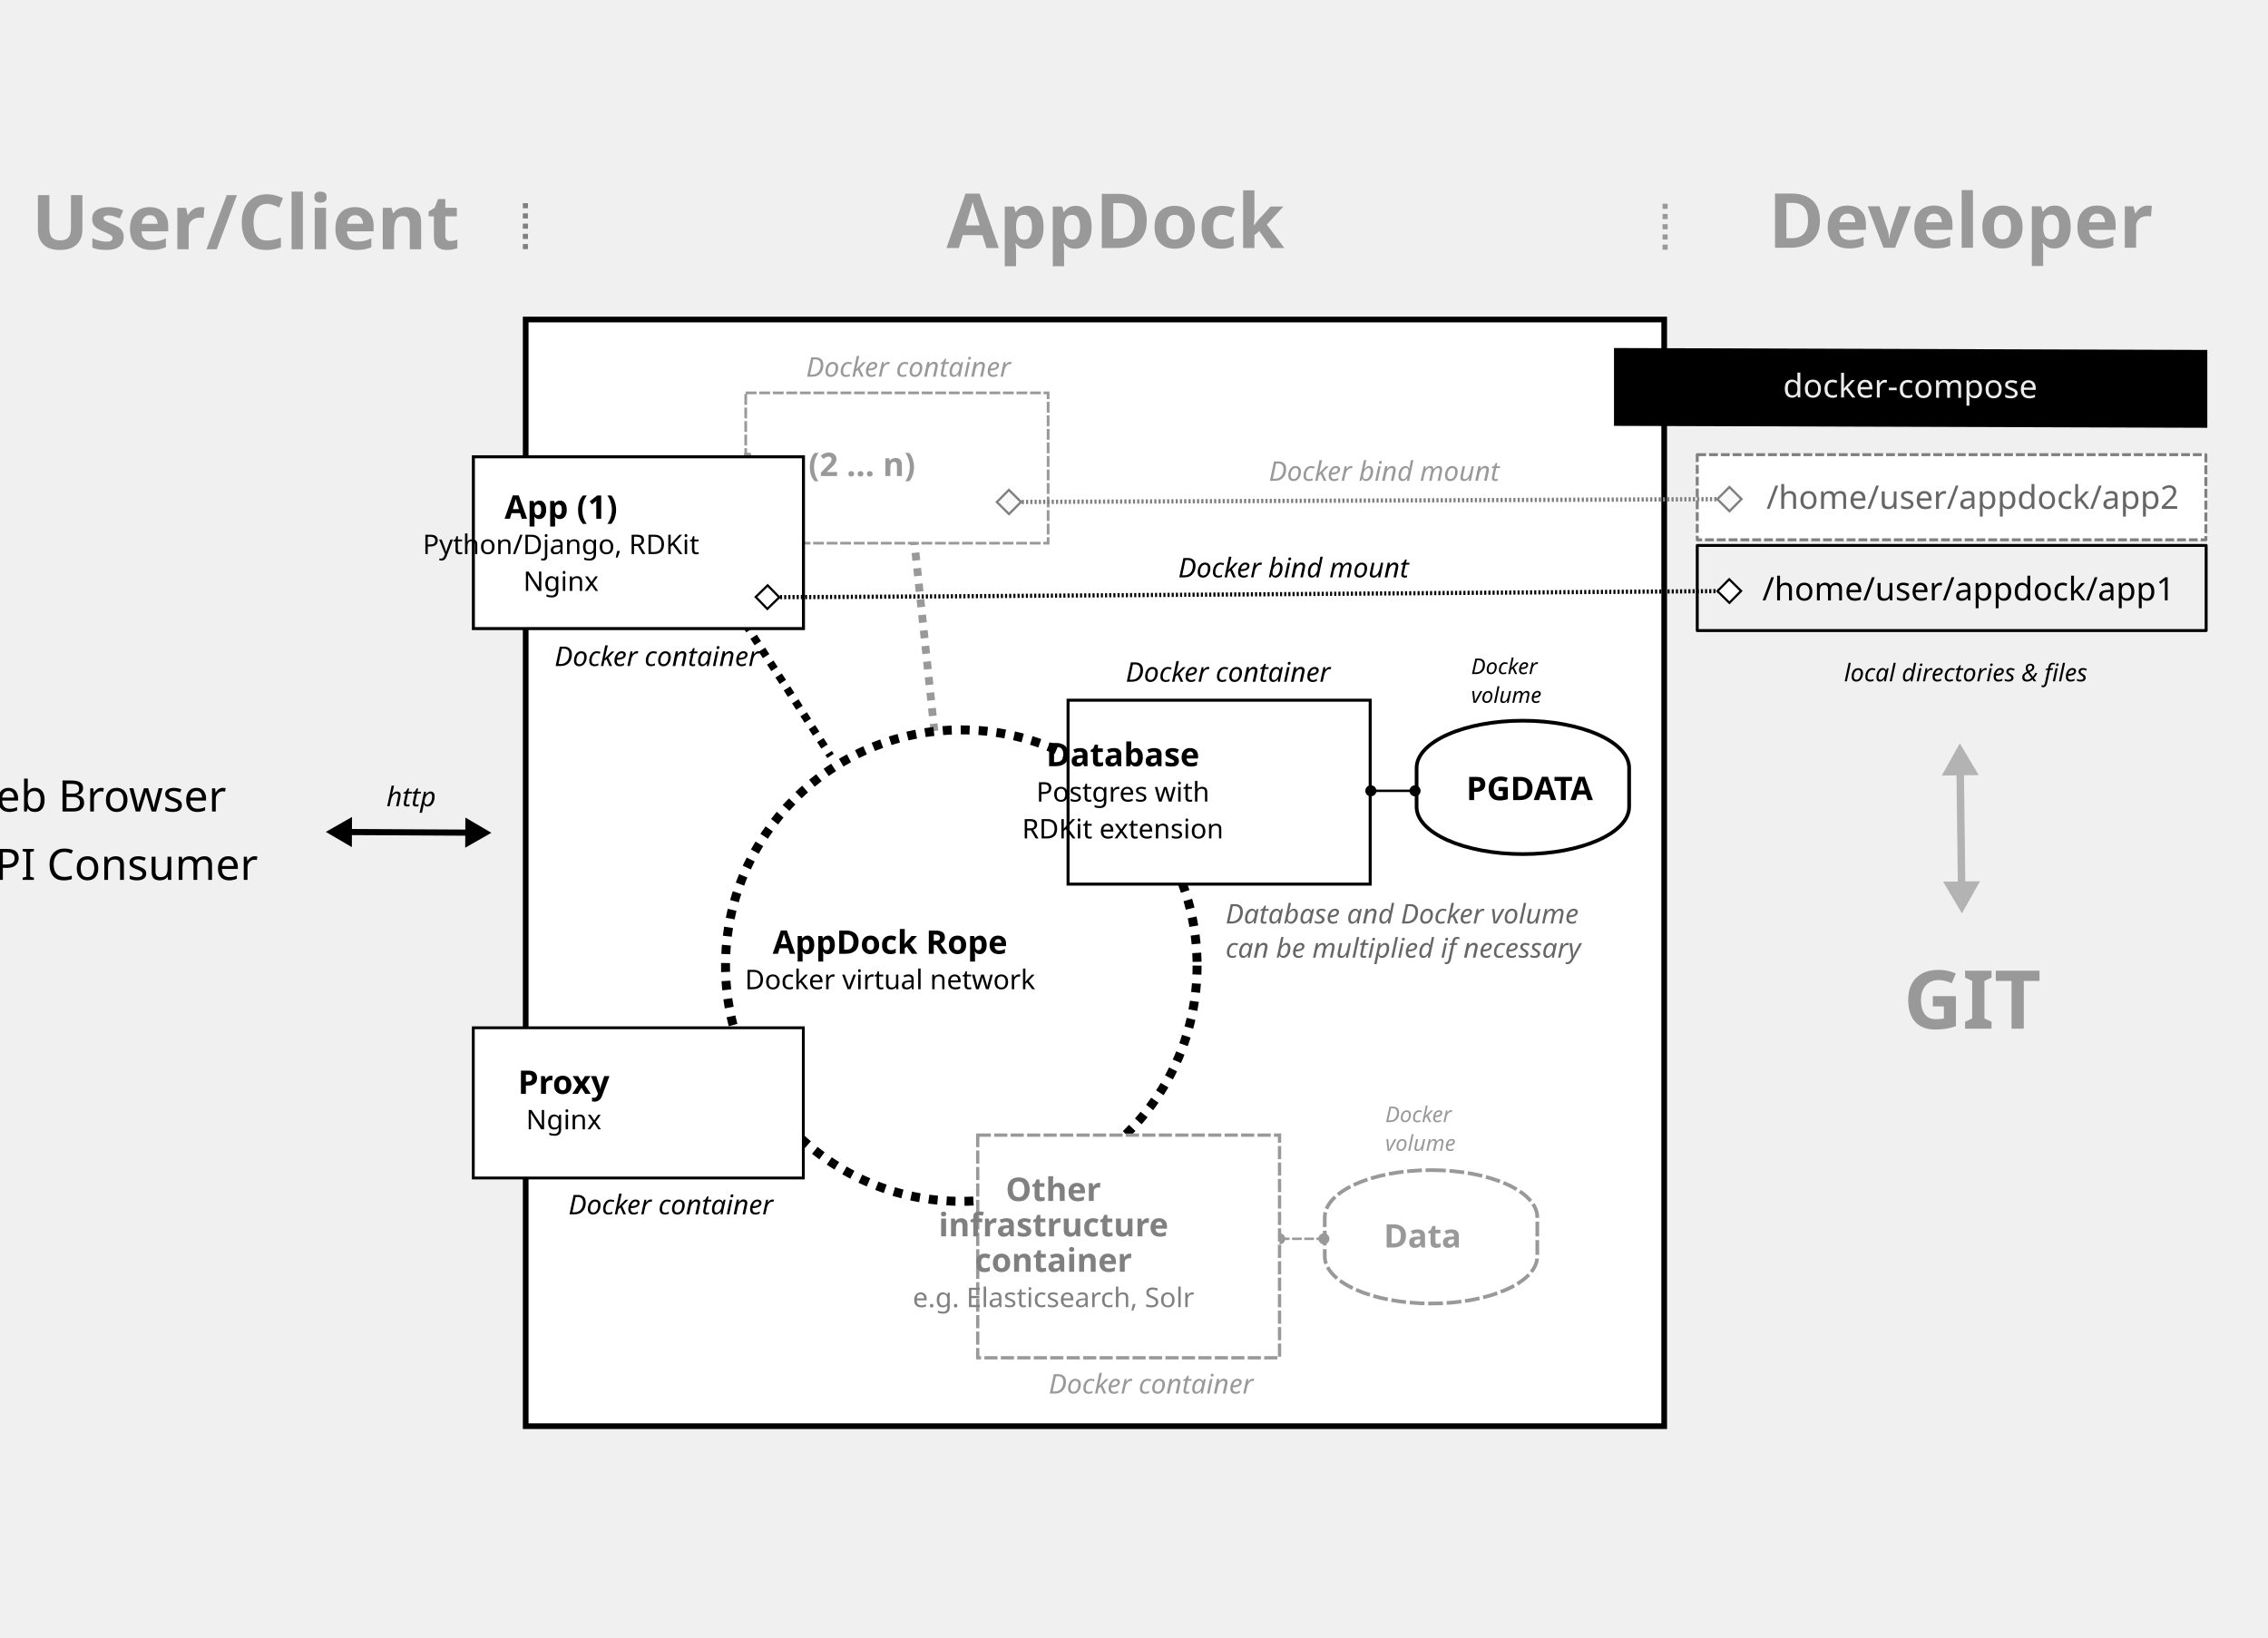
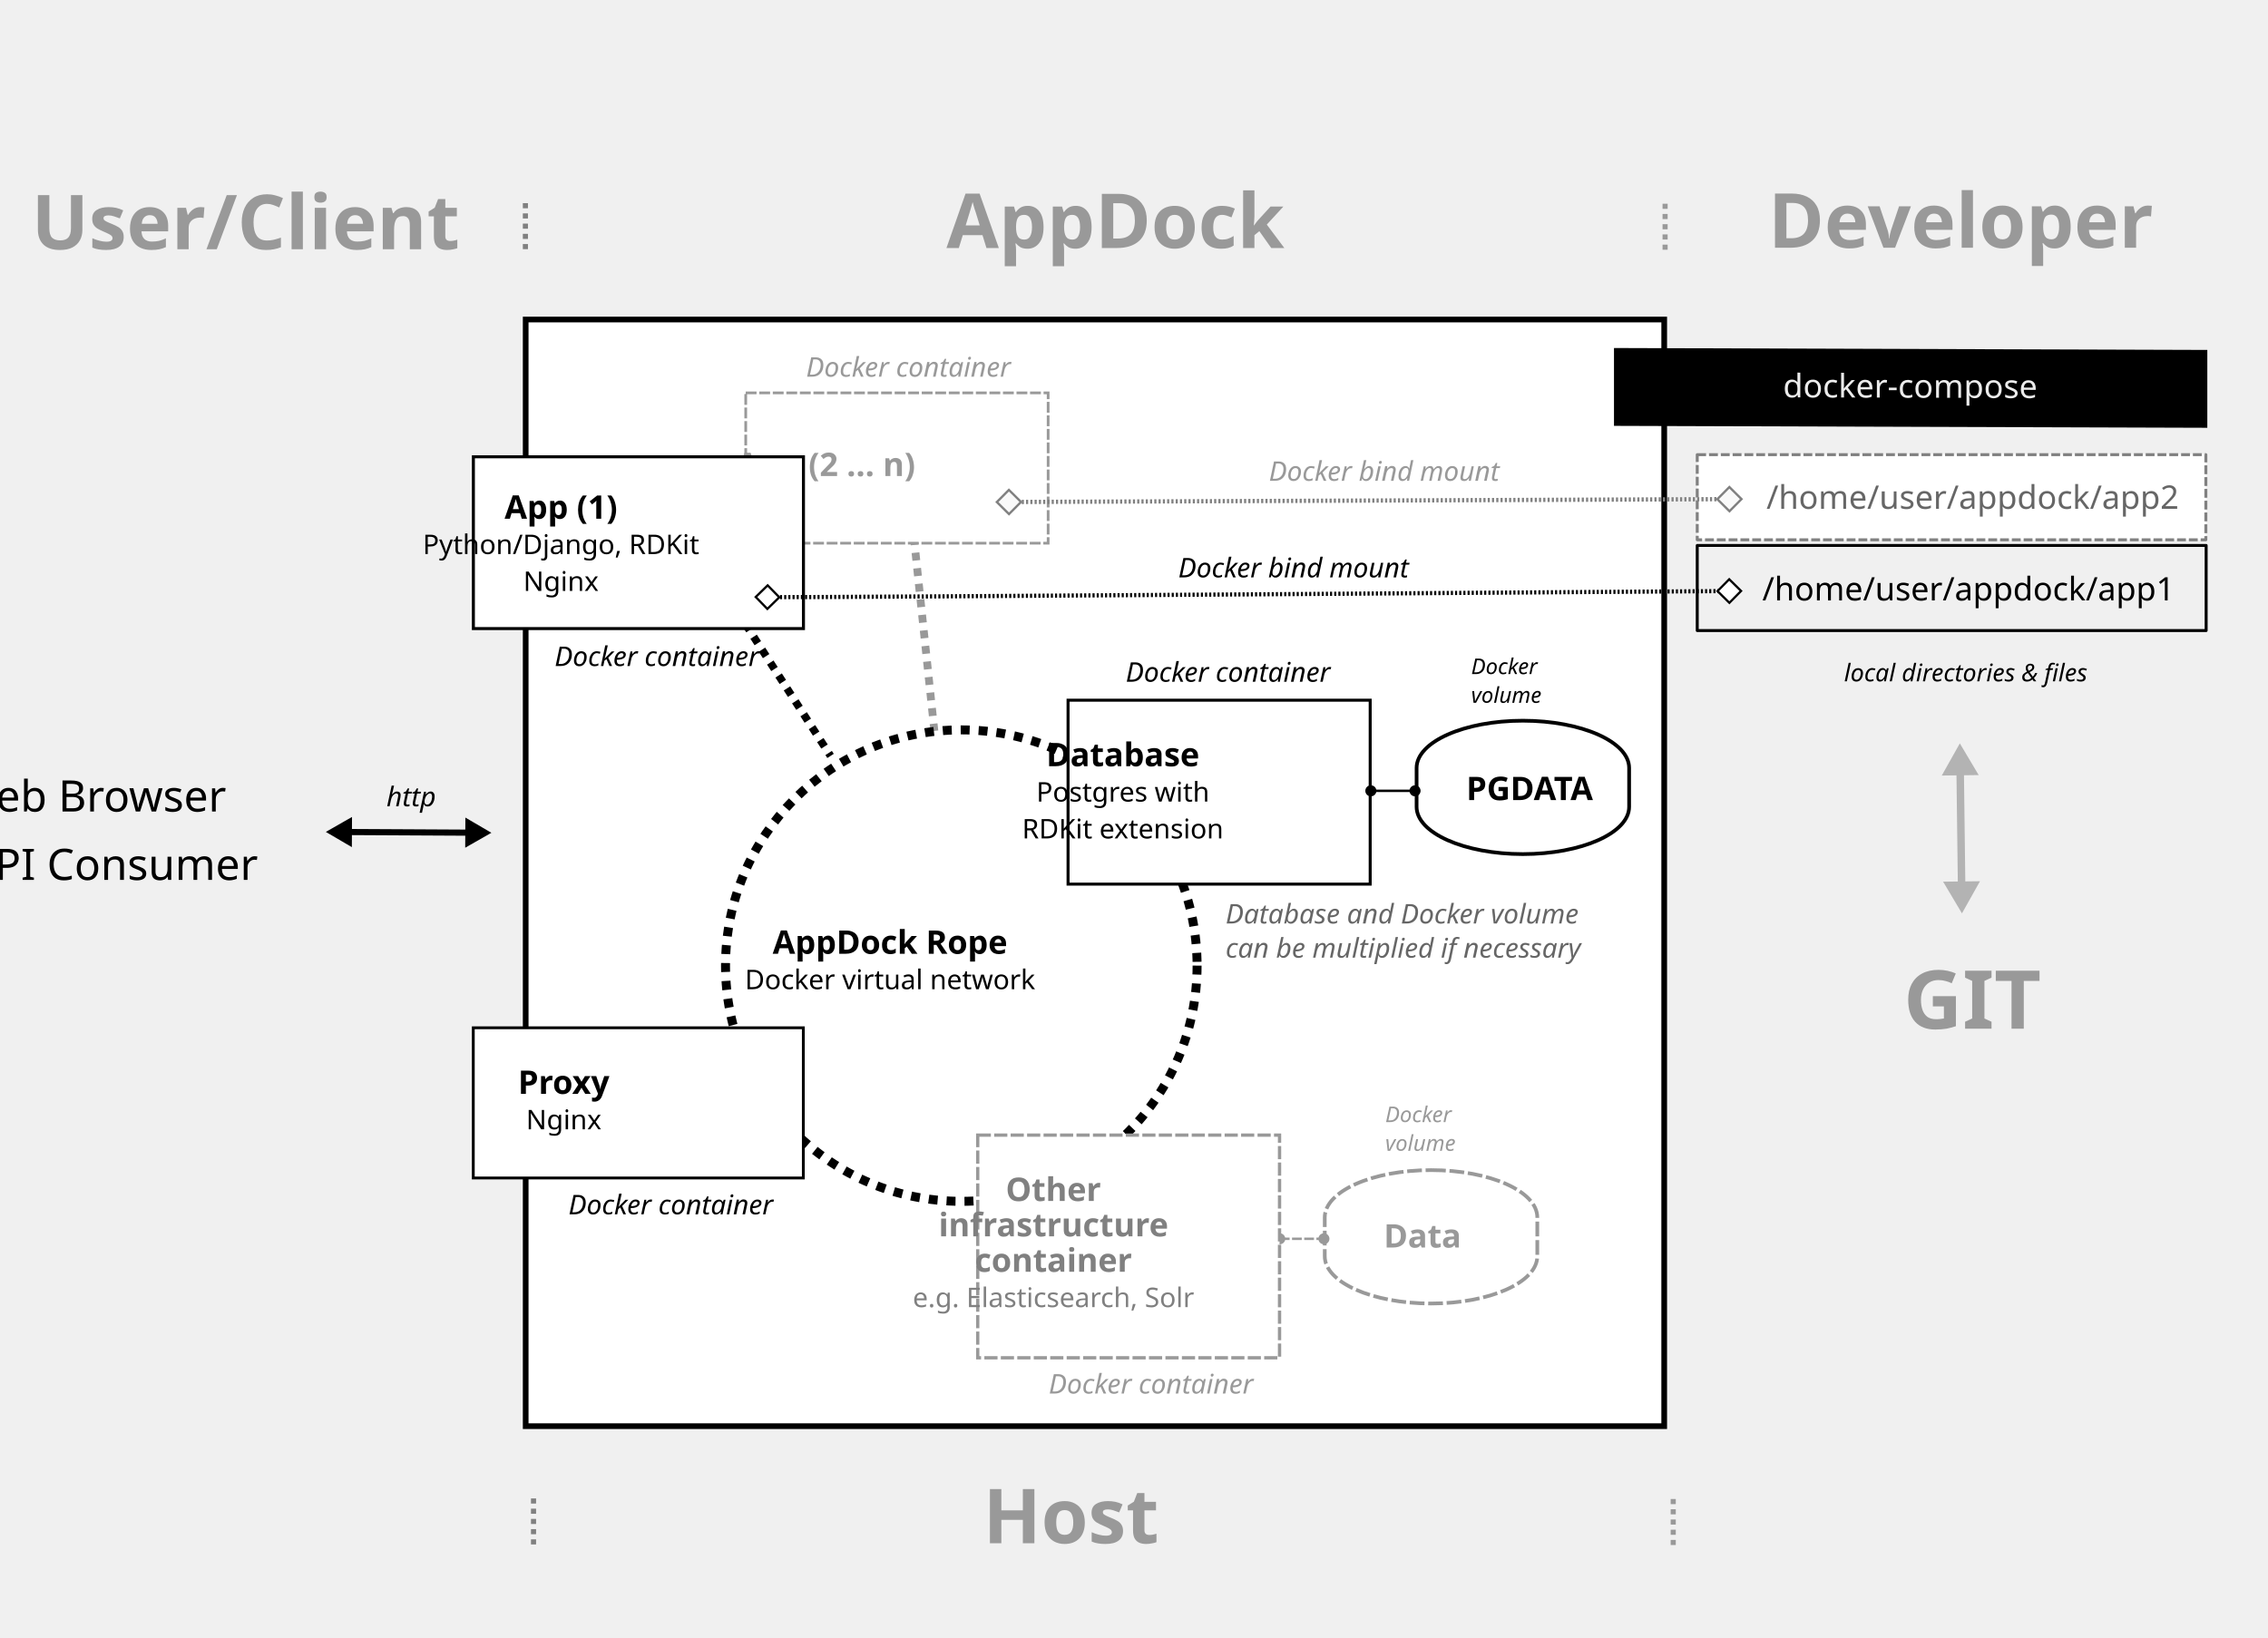
<svg xmlns="http://www.w3.org/2000/svg" xmlns:ns1="http://www.openswatchbook.org/uri/2009/osb" xmlns:xlink="http://www.w3.org/1999/xlink" width="295mm" height="213mm" viewBox="0 0 295 213" version="1.1" id="svg8">
  <defs id="defs2">
    <marker style="overflow:visible" id="marker25626" refX="0" refY="0" orient="auto">
      <path transform="scale(-0.4)" style="fill:#b3b3b3;fill-opacity:1;fill-rule:evenodd;stroke:#b3b3b3;stroke-width:1pt;stroke-opacity:1" d="M 5.77,0 -2.88,5 V -5 Z" id="path7400" />
    </marker>
    <marker style="overflow:visible" id="marker24569" refX="0" refY="0" orient="auto">
      <path transform="scale(0.4)" style="fill:#b3b3b3;fill-opacity:1;fill-rule:evenodd;stroke:#b3b3b3;stroke-width:1pt;stroke-opacity:1" d="M 5.77,0 -2.88,5 V -5 Z" id="path7409" />
    </marker>
    <marker style="overflow:visible" id="TriangleOutL" refX="0" refY="0" orient="auto">
      <path transform="scale(0.8)" style="fill:#000000;fill-opacity:1;fill-rule:evenodd;stroke:#000000;stroke-width:1pt;stroke-opacity:1" d="M 5.77,0 -2.88,5 V -5 Z" id="path7406" />
    </marker>
    <marker style="overflow:visible" id="EmptyDiamondL" refX="0" refY="0" orient="auto">
      <path transform="scale(0.8)" style="fill:#ffffff;fill-rule:evenodd;stroke:#000000;stroke-width:1pt;stroke-opacity:1" d="M 0,-7.071 -7.071,0 0,7.071 7.071,0 Z" id="path7370" />
    </marker>
    <marker style="overflow:visible" id="EmptyDiamondM" refX="0" refY="0" orient="auto">
      <path transform="scale(0.4)" style="fill:#ffffff;fill-rule:evenodd;stroke:#000000;stroke-width:1pt;stroke-opacity:1" d="M 0,-7.071 -7.071,0 0,7.071 7.071,0 Z" id="path7373" />
    </marker>
    <marker style="overflow:visible" id="EmptyDiamondSend" refX="0" refY="0" orient="auto">
      <path transform="matrix(0.2,0,0,0.2,-1.2,0)" style="fill:#ffffff;fill-rule:evenodd;stroke:#000000;stroke-width:1pt;stroke-opacity:1" d="M 0,-7.071 -7.071,0 0,7.071 7.071,0 Z" id="path7394" />
    </marker>
    <marker orient="auto" refY="0" refX="0" id="marker9863" style="overflow:visible">
      <path id="path9861" d="m -2.5,-1 c 0,2.76 -2.24,5 -5,5 -2.76,0 -5,-2.24 -5,-5 0,-2.76 2.24,-5 5,-5 2.76,0 5,2.24 5,5 z" style="fill:#999999;fill-opacity:1;fill-rule:evenodd;stroke:#999999;stroke-width:1pt;stroke-opacity:1" transform="matrix(0.4,0,0,0.4,2.96,0.4)" />
    </marker>
    <marker orient="auto" refY="0" refX="0" id="marker9661" style="overflow:visible">
      <path id="path9659" d="m -2.5,-1 c 0,2.76 -2.24,5 -5,5 -2.76,0 -5,-2.24 -5,-5 0,-2.76 2.24,-5 5,-5 2.76,0 5,2.24 5,5 z" style="fill:#999999;fill-opacity:1;fill-rule:evenodd;stroke:#999999;stroke-width:1pt;stroke-opacity:1" transform="matrix(0.4,0,0,0.4,2.96,0.4)" />
    </marker>
    <marker style="overflow:visible" id="marker7668" refX="0" refY="0" orient="auto">
      <path transform="matrix(0.4,0,0,0.4,2.96,0.4)" style="fill:#000000;fill-opacity:1;fill-rule:evenodd;stroke:#000000;stroke-width:1pt;stroke-opacity:1" d="m -2.5,-1 c 0,2.76 -2.24,5 -5,5 -2.76,0 -5,-2.24 -5,-5 0,-2.76 2.24,-5 5,-5 2.76,0 5,2.24 5,5 z" id="path7666" />
    </marker>
    <marker style="overflow:visible" id="DotM" refX="0" refY="0" orient="auto">
      <path transform="matrix(0.4,0,0,0.4,2.96,0.4)" style="fill:#000000;fill-opacity:1;fill-rule:evenodd;stroke:#000000;stroke-width:1pt;stroke-opacity:1" d="m -2.5,-1 c 0,2.76 -2.24,5 -5,5 -2.76,0 -5,-2.24 -5,-5 0,-2.76 2.24,-5 5,-5 2.76,0 5,2.24 5,5 z" id="path7328" />
    </marker>
    <marker style="overflow:visible" id="TriangleOutM" refX="0" refY="0" orient="auto">
      <path transform="scale(0.4)" style="fill:#b3b3b3;fill-opacity:1;fill-rule:evenodd;stroke:#b3b3b3;stroke-width:1pt;stroke-opacity:1" d="M 5.77,0 -2.88,5 V -5 Z" id="path6781" />
    </marker>
    <marker style="overflow:visible" id="TriangleInM" refX="0" refY="0" orient="auto">
      <path transform="scale(-0.4)" style="fill:#b3b3b3;fill-opacity:1;fill-rule:evenodd;stroke:#b3b3b3;stroke-width:1pt;stroke-opacity:1" d="M 5.77,0 -2.88,5 V -5 Z" id="path6772" />
    </marker>
    <marker style="overflow:visible" id="marker6914" refX="0" refY="0" orient="auto">
      <path transform="matrix(0.8,0,0,0.8,10,0)" style="fill:#000000;fill-opacity:1;fill-rule:evenodd;stroke:#000000;stroke-width:1pt;stroke-opacity:1" d="M 0,0 5,-5 -12.5,0 5,5 Z" id="path6912" />
    </marker>
    <marker style="overflow:visible" id="Arrow1Lstart" refX="0" refY="0" orient="auto">
      <path transform="matrix(0.8,0,0,0.8,10,0)" style="fill:#000000;fill-opacity:1;fill-rule:evenodd;stroke:#000000;stroke-width:1pt;stroke-opacity:1" d="M 0,0 5,-5 -12.5,0 5,5 Z" id="path6636" />
    </marker>
    <linearGradient ns1:paint="solid" id="linearGradient6037">
      <stop id="stop6035" offset="0" style="stop-color:#000000;stop-opacity:1;" />
    </linearGradient>
    <linearGradient gradientTransform="matrix(1.50116,0,0,1.28273,24.84923,183.8668)" gradientUnits="userSpaceOnUse" y2="37.014" x2="57.328" y1="37.014" x1="24.323" id="linearGradient6019" xlink:href="#linearGradient6037" />
    <linearGradient gradientTransform="matrix(1.501271,0,0,1.467134,24.8593,104.7117)" gradientUnits="userSpaceOnUse" y2="37.014" x2="57.328" y1="37.014" x1="24.323" id="linearGradient6019-91" xlink:href="#linearGradient6037" />
    <linearGradient y2="37.014" x2="57.328" y1="37.014" x1="24.323" gradientTransform="matrix(1.374157,0,0,1.570786,123.1437,55.62534)" gradientUnits="userSpaceOnUse" id="linearGradient6531" xlink:href="#linearGradient6037" />
    <marker style="overflow:visible" id="TriangleInM-8" refX="0" refY="0" orient="auto">
      <path transform="scale(-0.4)" style="fill:#b3b3b3;fill-opacity:1;fill-rule:evenodd;stroke:#b3b3b3;stroke-width:1pt;stroke-opacity:1" d="M 5.77,0 -2.88,5 V -5 Z" id="path6772-9" />
    </marker>
    <marker style="overflow:visible" id="TriangleOutM-5" refX="0" refY="0" orient="auto">
      <path transform="scale(0.4)" style="fill:#b3b3b3;fill-opacity:1;fill-rule:evenodd;stroke:#b3b3b3;stroke-width:1pt;stroke-opacity:1" d="M 5.77,0 -2.88,5 V -5 Z" id="path6781-5" />
    </marker>
    <marker style="overflow:visible" id="TriangleInM-8-1" refX="0" refY="0" orient="auto">
      <path transform="scale(-0.4)" style="fill:#b3b3b3;fill-opacity:1;fill-rule:evenodd;stroke:#b3b3b3;stroke-width:1pt;stroke-opacity:1" d="M 5.77,0 -2.88,5 V -5 Z" id="path6772-9-5" />
    </marker>
    <marker style="overflow:visible" id="TriangleOutM-5-9" refX="0" refY="0" orient="auto">
      <path transform="scale(0.4)" style="fill:#b3b3b3;fill-opacity:1;fill-rule:evenodd;stroke:#b3b3b3;stroke-width:1pt;stroke-opacity:1" d="M 5.77,0 -2.88,5 V -5 Z" id="path6781-5-9" />
    </marker>
    <marker style="overflow:visible" id="Arrow1Lstart-3" refX="0" refY="0" orient="auto">
      <path transform="matrix(0.8,0,0,0.8,10,0)" style="fill:#000000;fill-opacity:1;fill-rule:evenodd;stroke:#000000;stroke-width:1pt;stroke-opacity:1" d="M 0,0 5,-5 -12.5,0 5,5 Z" id="path6636-6" />
    </marker>
    <marker style="overflow:visible" id="DotM-6" refX="0" refY="0" orient="auto">
      <path transform="matrix(0.4,0,0,0.4,2.96,0.4)" style="fill:#000000;fill-opacity:1;fill-rule:evenodd;stroke:#000000;stroke-width:1pt;stroke-opacity:1" d="m -2.5,-1 c 0,2.76 -2.24,5 -5,5 -2.76,0 -5,-2.24 -5,-5 0,-2.76 2.24,-5 5,-5 2.76,0 5,2.24 5,5 z" id="path7328-7" />
    </marker>
    <marker style="overflow:visible" id="marker7668-5" refX="0" refY="0" orient="auto">
      <path transform="matrix(0.4,0,0,0.4,2.96,0.4)" style="fill:#000000;fill-opacity:1;fill-rule:evenodd;stroke:#000000;stroke-width:1pt;stroke-opacity:1" d="m -2.5,-1 c 0,2.76 -2.24,5 -5,5 -2.76,0 -5,-2.24 -5,-5 0,-2.76 2.24,-5 5,-5 2.76,0 5,2.24 5,5 z" id="path7666-3" />
    </marker>
    <marker style="overflow:visible" id="DotM-8" refX="0" refY="0" orient="auto">
      <path transform="matrix(0.4,0,0,0.4,2.96,0.4)" style="fill:#999999;fill-opacity:1;fill-rule:evenodd;stroke:#999999;stroke-width:1pt;stroke-opacity:1" d="m -2.5,-1 c 0,2.76 -2.24,5 -5,5 -2.76,0 -5,-2.24 -5,-5 0,-2.76 2.24,-5 5,-5 2.76,0 5,2.24 5,5 z" id="path7328-79" />
    </marker>
    <marker style="overflow:visible" id="marker7668-2" refX="0" refY="0" orient="auto">
      <path transform="matrix(0.4,0,0,0.4,2.96,0.4)" style="fill:#999999;fill-opacity:1;fill-rule:evenodd;stroke:#999999;stroke-width:1pt;stroke-opacity:1" d="m -2.5,-1 c 0,2.76 -2.24,5 -5,5 -2.76,0 -5,-2.24 -5,-5 0,-2.76 2.24,-5 5,-5 2.76,0 5,2.24 5,5 z" id="path7666-0" />
    </marker>
    <marker style="overflow:visible" id="EmptyDiamondM-2" refX="0" refY="0" orient="auto">
      <path transform="scale(0.4)" style="fill:#f9f9f9;fill-opacity:1;fill-rule:evenodd;stroke:#808080;stroke-width:1pt;stroke-opacity:1" d="M 0,-7.071 -7.071,0 0,7.071 7.071,0 Z" id="path7373-8" />
    </marker>
    <marker style="overflow:visible" id="marker18155" refX="0" refY="0" orient="auto">
      <path transform="scale(0.4)" style="fill:#ffffff;fill-rule:evenodd;stroke:#000000;stroke-width:1pt;stroke-opacity:1" d="M 0,-7.071 -7.071,0 0,7.071 7.071,0 Z" id="path18153" />
    </marker>
    <marker style="overflow:visible" id="TriangleInM-3" refX="0" refY="0" orient="auto">
      <path transform="scale(-0.4)" style="fill:#000000;fill-opacity:1;fill-rule:evenodd;stroke:#000000;stroke-width:1pt;stroke-opacity:1" d="M 5.77,0 -2.88,5 V -5 Z" id="path6772-6" />
    </marker>
    <marker style="overflow:visible" id="TriangleOutM-7" refX="0" refY="0" orient="auto">
      <path transform="scale(0.4)" style="fill:#000000;fill-opacity:1;fill-rule:evenodd;stroke:#000000;stroke-width:1pt;stroke-opacity:1" d="M 5.77,0 -2.88,5 V -5 Z" id="path6781-53" />
    </marker>
  </defs>
  <g id="layer1" transform="translate(0,-84)">
    <g id="layer3" transform="translate(-2.233671,1.085165)" />
    <rect y="125.571" x="68.376" height="143.977" width="148.088" id="rect6629" style="fill:#ffffff;fill-opacity:1;stroke:#000000;stroke-width:0.739;stroke-miterlimit:4;stroke-dasharray:none;stroke-dashoffset:0;stroke-opacity:1" />
    <text id="text6176-2" y="208.088" x="125.402" style="font-style:normal;font-weight:normal;font-size:10.583px;line-height:2.822px;font-family:sans-serif;letter-spacing:0px;word-spacing:0px;fill:#000000;fill-opacity:1;stroke:none;stroke-width:0.265" xml:space="preserve">
      <tspan id="tspan6290" style="font-style:normal;font-variant:normal;font-weight:bold;font-stretch:normal;font-size:4.233px;line-height:3.175px;font-family:'PT Sans';-inkscape-font-specification:'PT Sans Bold';text-align:center;text-anchor:middle;stroke-width:0.265" y="208.088" x="125.402">AppDock Rope</tspan>
      <tspan id="tspan6294" style="font-style:normal;font-variant:normal;font-weight:normal;font-stretch:normal;font-size:3.528px;line-height:3.175px;font-family:'PT Sans';-inkscape-font-specification:'PT Sans';text-align:center;text-anchor:middle;stroke-width:0.265" y="212.692" x="125.402">Docker virtual network</tspan>
      <tspan id="tspan6284" style="font-size:3.528px;line-height:2.822px;text-align:center;text-anchor:middle;stroke-width:0.265" y="217.488" x="125.402" />
    </text>
    <path id="path6634" d="m 94.013,160.622 14.016,21.725" style="fill:none;stroke:#000000;stroke-width:1;stroke-linecap:butt;stroke-linejoin:miter;stroke-miterlimit:4;stroke-dasharray:1, 1;stroke-dashoffset:0.6;stroke-opacity:1" />
    <rect style="fill:#ffffff;fill-opacity:1;stroke:#999999;stroke-width:0.352;stroke-miterlimit:4;stroke-dasharray:1.409, 0.352;stroke-dashoffset:0;stroke-opacity:1" y="135.113" x="96.997" height="19.557" width="39.335" id="rect3732-6-1" />
    <text id="text6176-2-1-3-0" y="145.937" x="117.051" style="font-style:normal;font-weight:normal;font-size:10.583px;line-height:2.822px;font-family:sans-serif;letter-spacing:0px;word-spacing:0px;fill:#999999;fill-opacity:1;stroke:none;stroke-width:0.265" xml:space="preserve">
      <tspan id="tspan6294-5-6-5" style="font-style:normal;font-variant:normal;font-weight:bold;font-stretch:normal;font-size:4.233px;line-height:3.175px;font-family:'PT Sans';-inkscape-font-specification:'PT Sans Bold';text-align:center;text-anchor:middle;fill:#999999;stroke-width:0.265" y="145.937" x="117.051">App (2 ... n)</tspan>
      <tspan id="tspan6354-8-3" style="font-style:normal;font-variant:normal;font-weight:normal;font-stretch:normal;font-size:3.528px;line-height:3.175px;font-family:'PT Sans';-inkscape-font-specification:'PT Sans';text-align:center;text-anchor:middle;fill:#999999;stroke-width:0.265" y="150.542" x="117.051" />
      <tspan id="tspan6284-3-4-2" style="font-size:3.528px;line-height:2.822px;text-align:center;text-anchor:middle;fill:#999999;stroke-width:0.265" y="153.364" x="117.051" />
    </text>
    <path id="path6634-9" d="m 118.942,154.611 2.592,24.481" style="fill:#999999;stroke:#999999;stroke-width:1.017;stroke-linecap:butt;stroke-linejoin:miter;stroke-miterlimit:4;stroke-dasharray:1.017, 1.017;stroke-dashoffset:0.732;stroke-opacity:1" />
    <rect rx="13.823" ry="6.147" y="236.235" x="172.312" height="17.355" width="27.645" id="rect7018-2" style="opacity:1;fill:#ffffff;fill-opacity:1;stroke:#999999;stroke-width:0.481;stroke-miterlimit:4;stroke-dasharray:1.922, 0.481;stroke-dashoffset:0;stroke-opacity:1" />
    <path id="path7262-9" d="m 166.47,245.17 h 5.746" style="fill:none;stroke:#999999;stroke-width:0.317;stroke-linecap:butt;stroke-linejoin:miter;stroke-miterlimit:4;stroke-dasharray:1.268, 0.317;stroke-dashoffset:0;stroke-opacity:1;marker-start:url(#DotM-8);marker-end:url(#marker7668-2)" />
    <rect ry="2.198" rx="0" y="154.965" x="220.761" height="11.073" width="66.194" id="rect10751-2" style="opacity:1;fill:none;fill-opacity:1;stroke:#000000;stroke-width:0.384;stroke-linejoin:round;stroke-miterlimit:8.7;stroke-dasharray:none;stroke-dashoffset:0;stroke-opacity:1" />
    <text id="text4178" y="246.302" x="179.989" style="font-style:normal;font-weight:normal;font-size:10.583px;line-height:1.25;font-family:sans-serif;letter-spacing:0px;word-spacing:0px;fill:#999999;fill-opacity:1;stroke:none;stroke-width:0.265" xml:space="preserve">
      <tspan style="font-style:normal;font-variant:normal;font-weight:bold;font-stretch:normal;font-size:4.233px;font-family:sans-serif;-inkscape-font-specification:'sans-serif Bold';fill:#999999;stroke-width:0.265" y="246.302" x="179.989" id="tspan4176">Data</tspan>
    </text>
    <circle r="30.669" cy="209.629" cx="125.037" id="path6045" style="fill:none;fill-opacity:1;stroke:#000000;stroke-width:1.165;stroke-miterlimit:4;stroke-dasharray:1.165, 1.165;stroke-dashoffset:0;stroke-opacity:1" />
    <rect style="fill:#ffffff;fill-opacity:1;stroke:url(#linearGradient6019);stroke-width:0.368;stroke-miterlimit:4;stroke-dasharray:none;stroke-opacity:1" y="217.717" x="61.56" height="19.542" width="42.93" id="rect3732" />
    <text id="text6176-2-1" y="226.315" x="82.96" style="font-style:normal;font-weight:normal;font-size:10.583px;line-height:2.822px;font-family:sans-serif;letter-spacing:0px;word-spacing:0px;fill:#000000;fill-opacity:1;stroke:none;stroke-width:0.265" xml:space="preserve">
      <tspan id="tspan6294-5" style="font-style:normal;font-variant:normal;font-weight:bold;font-stretch:normal;font-size:4.233px;line-height:3.175px;font-family:'PT Sans';-inkscape-font-specification:'PT Sans Bold';text-align:center;text-anchor:middle;stroke-width:0.265" y="226.315" x="82.96">Proxy</tspan>
      <tspan id="tspan6354" style="font-style:normal;font-variant:normal;font-weight:normal;font-stretch:normal;font-size:3.528px;line-height:3.175px;font-family:'PT Sans';-inkscape-font-specification:'PT Sans';text-align:center;text-anchor:middle;stroke-width:0.265" y="230.919" x="82.96">Nginx</tspan>
      <tspan id="tspan6284-3" style="font-size:3.528px;line-height:2.822px;text-align:center;text-anchor:middle;stroke-width:0.265" y="235.715" x="82.96" />
    </text>
    <rect style="fill:#ffffff;fill-opacity:1;stroke:url(#linearGradient6019-91);stroke-width:0.393;stroke-miterlimit:4;stroke-dasharray:none;stroke-opacity:1" y="143.429" x="61.573" height="22.351" width="42.933" id="rect3732-6" />
    <text id="text6176-2-1-3" y="151.484" x="82.6" style="font-style:normal;font-weight:normal;font-size:10.583px;line-height:2.822px;font-family:sans-serif;letter-spacing:0px;word-spacing:0px;fill:#000000;fill-opacity:1;stroke:none;stroke-width:0.265" xml:space="preserve">
      <tspan id="tspan6294-5-6" style="font-style:normal;font-variant:normal;font-weight:bold;font-stretch:normal;font-size:4.233px;line-height:3.175px;font-family:'PT Sans';-inkscape-font-specification:'PT Sans Bold';text-align:center;text-anchor:middle;stroke-width:0.265" y="151.484" x="82.6">App (1)</tspan>
      <tspan id="tspan6354-8" style="font-style:normal;font-variant:normal;font-weight:normal;font-stretch:normal;font-size:3.528px;line-height:3.175px;font-family:'PT Sans';-inkscape-font-specification:'PT Sans';text-align:center;text-anchor:middle;stroke-width:0.265" y="156.089" x="82.6">Python/Django, RDKit</tspan>
      <tspan style="font-style:normal;font-variant:normal;font-weight:normal;font-stretch:normal;font-size:3.528px;line-height:3.175px;font-family:'PT Sans';-inkscape-font-specification:'PT Sans';text-align:center;text-anchor:middle;stroke-width:0.265" y="160.884" x="82.6" id="tspan10713">Nginx</tspan>
      <tspan id="tspan6284-3-4" style="font-size:3.528px;line-height:2.822px;text-align:center;text-anchor:middle;stroke-width:0.265" y="165.679" x="82.6" />
    </text>
    <g transform="translate(-17.82596,78.01918)" id="g6547">
      <rect id="rect3732-6-7" width="39.298" height="23.93" x="156.749" y="97.078" style="fill:#ffffff;fill-opacity:1;stroke:url(#linearGradient6531);stroke-width:0.389;stroke-miterlimit:4;stroke-dasharray:none;stroke-opacity:1" />
      <text xml:space="preserve" style="font-style:normal;font-weight:normal;font-size:10.583px;line-height:2.822px;font-family:sans-serif;letter-spacing:0px;word-spacing:0px;fill:#000000;fill-opacity:1;stroke:none;stroke-width:0.265" x="176.255" y="105.664" id="text6176-2-1-3-2">
        <tspan x="176.255" y="105.664" style="font-style:normal;font-variant:normal;font-weight:bold;font-stretch:normal;font-size:4.233px;line-height:3.175px;font-family:'PT Sans';-inkscape-font-specification:'PT Sans Bold';text-align:center;text-anchor:middle;stroke-width:0.265" id="tspan6294-5-6-7">Database</tspan>
        <tspan x="176.727" y="110.269" style="font-style:normal;font-variant:normal;font-weight:normal;font-stretch:normal;font-size:3.528px;line-height:3.175px;font-family:'PT Sans';-inkscape-font-specification:'PT Sans';text-align:center;text-anchor:middle;stroke-width:0.265" id="tspan6354-8-4">Postgres with </tspan>
        <tspan id="tspan6533" x="176.255" y="115.064" style="font-style:normal;font-variant:normal;font-weight:normal;font-stretch:normal;font-size:3.528px;line-height:3.175px;font-family:'PT Sans';-inkscape-font-specification:'PT Sans';text-align:center;text-anchor:middle;stroke-width:0.265">RDKit extension</tspan>
        <tspan x="176.255" y="119.86" style="font-size:3.528px;line-height:2.822px;text-align:center;text-anchor:middle;stroke-width:0.265" id="tspan6284-3-4-1" />
      </text>
    </g>
    <rect style="fill:#ffffff;fill-opacity:1;stroke:#999999;stroke-width:0.428;stroke-miterlimit:4;stroke-dasharray:1.713, 0.428;stroke-dashoffset:0;stroke-opacity:1" y="231.682" x="127.172" height="28.969" width="39.259" id="rect3732-6-7-6" />
    <text id="text6176-2-1-3-2-4" y="240.249" x="146.659" style="font-style:normal;font-weight:normal;font-size:10.583px;line-height:2.822px;font-family:sans-serif;letter-spacing:0px;word-spacing:0px;fill:#808080;fill-opacity:1;stroke:none;stroke-width:0.265" xml:space="preserve">
      <tspan id="tspan6294-5-6-7-4" style="font-style:normal;font-variant:normal;font-weight:bold;font-stretch:normal;font-size:4.233px;line-height:3.175px;font-family:'PT Sans';-inkscape-font-specification:'PT Sans Bold';text-align:center;text-anchor:middle;fill:#808080;stroke-width:0.265" y="240.249" x="147.197">Other </tspan>
      <tspan style="font-style:normal;font-variant:normal;font-weight:bold;font-stretch:normal;font-size:4.233px;line-height:3.175px;font-family:'PT Sans';-inkscape-font-specification:'PT Sans Bold';text-align:center;text-anchor:middle;fill:#808080;stroke-width:0.265" y="244.854" x="146.659" id="tspan6602">infrastructure</tspan>
      <tspan style="font-style:normal;font-variant:normal;font-weight:bold;font-stretch:normal;font-size:4.233px;line-height:3.175px;font-family:'PT Sans';-inkscape-font-specification:'PT Sans Bold';text-align:center;text-anchor:middle;fill:#808080;stroke-width:0.265" y="249.459" x="147.197" id="tspan6600">container </tspan>
      <tspan style="font-style:normal;font-variant:normal;font-weight:normal;font-stretch:normal;font-size:3.528px;line-height:3.175px;font-family:'PT Sans';-inkscape-font-specification:'PT Sans';text-align:center;text-anchor:middle;fill:#808080;stroke-width:0.265" y="254.064" x="146.659" id="tspan6533-7">e.g. Elasticsearch, Solr</tspan>
      <tspan id="tspan6284-3-4-1-3" style="font-size:3.528px;line-height:2.822px;text-align:center;text-anchor:middle;fill:#808080;stroke-width:0.265" y="258.859" x="146.659" />
    </text>
    <text id="text7068-4" y="116.432" x="4.088" style="font-style:normal;font-variant:normal;font-weight:bold;font-stretch:normal;font-size:9.878px;line-height:12.7px;font-family:'PT Sans';-inkscape-font-specification:'PT Sans Bold';letter-spacing:0px;word-spacing:0px;fill:#999999;fill-opacity:1;stroke:none;stroke-width:0.265" xml:space="preserve">
      <tspan style="font-style:normal;font-variant:normal;font-weight:bold;font-stretch:normal;font-size:9.878px;font-family:'PT Sans';-inkscape-font-specification:'PT Sans Bold';fill:#999999;stroke-width:0.265" y="116.432" x="4.088" id="tspan7066-7">User/Client</tspan>
    </text>
    <text id="text7092" y="189.577" x="21.508" style="font-style:normal;font-variant:normal;font-weight:normal;font-stretch:normal;font-size:10.583px;line-height:7.567px;font-family:'PT Sans';-inkscape-font-specification:'PT Sans';text-align:center;letter-spacing:0px;word-spacing:0px;text-anchor:middle;fill:#000000;fill-opacity:1;stroke:none;stroke-width:0.265" xml:space="preserve">
      <tspan style="font-style:normal;font-variant:normal;font-weight:normal;font-stretch:normal;font-size:5.644px;line-height:7.567px;font-family:'PT Sans';-inkscape-font-specification:'PT Sans';text-align:center;text-anchor:middle;stroke-width:0.265" y="189.577" x="21.508" id="tspan7090">Web Browser</tspan>
      <tspan id="tspan3059" style="font-style:normal;font-variant:normal;font-weight:normal;font-stretch:normal;font-size:5.644px;line-height:7.567px;font-family:'PT Sans';-inkscape-font-specification:'PT Sans';text-align:center;text-anchor:middle;stroke-width:0.265" y="198.478" x="21.508">API Consumer</tspan>
    </text>
    <text id="text7068-4-5" y="116.265" x="123.107" style="font-style:normal;font-variant:normal;font-weight:bold;font-stretch:normal;font-size:9.878px;line-height:12.7px;font-family:'PT Sans';-inkscape-font-specification:'PT Sans Bold';letter-spacing:0px;word-spacing:0px;fill:#999999;fill-opacity:1;stroke:none;stroke-width:0.265" xml:space="preserve">
      <tspan style="font-style:normal;font-variant:normal;font-weight:bold;font-stretch:normal;font-size:9.878px;font-family:'PT Sans';-inkscape-font-specification:'PT Sans Bold';fill:#999999;stroke-width:0.265" y="116.265" x="123.107" id="tspan7066-7-6">AppDock</tspan>
    </text>
    <rect rx="13.823" ry="6.147" y="177.765" x="184.257" height="17.355" width="27.645" id="rect7018" style="opacity:1;fill:#ffffff;fill-opacity:1;stroke:#000000;stroke-width:0.481;stroke-miterlimit:4;stroke-dasharray:none;stroke-dashoffset:0;stroke-opacity:1" />
    <text id="text7250" y="171.699" x="191.35" style="font-style:normal;font-weight:normal;font-size:10.583px;line-height:2.778px;font-family:sans-serif;letter-spacing:0px;word-spacing:0px;fill:#000000;fill-opacity:1;stroke:none;stroke-width:0.265" xml:space="preserve">
      <tspan style="font-style:italic;font-variant:normal;font-weight:normal;font-stretch:normal;font-size:2.822px;line-height:0.661px;font-family:sans-serif;-inkscape-font-specification:'sans-serif Italic';stroke-width:0.265" y="171.699" x="191.35" id="tspan7248">Docker </tspan>
      <tspan id="tspan7252" style="font-style:italic;font-variant:normal;font-weight:normal;font-stretch:normal;font-size:2.822px;line-height:0.661px;font-family:sans-serif;-inkscape-font-specification:'sans-serif Italic';stroke-width:0.265" y="175.435" x="191.35">volume</tspan>
    </text>
    <path id="path7262" d="m 178.321,186.888 h 5.746" style="fill:none;stroke:#000000;stroke-width:0.317;stroke-linecap:butt;stroke-linejoin:miter;stroke-miterlimit:4;stroke-dasharray:none;stroke-opacity:1;marker-start:url(#DotM);marker-end:url(#marker7668)" />
    <text id="text8130" y="204.149" x="159.411" style="font-style:normal;font-weight:normal;font-size:10.583px;line-height:2.646px;font-family:sans-serif;letter-spacing:0px;word-spacing:0px;fill:#000000;fill-opacity:1;stroke:none;stroke-width:0.265" xml:space="preserve">
      <tspan style="font-style:italic;font-variant:normal;font-weight:normal;font-stretch:normal;font-size:3.528px;line-height:2.646px;font-family:'PT Sans';-inkscape-font-specification:'PT Sans Italic';fill:#666666;stroke-width:0.265" y="204.149" x="159.411" id="tspan8128">Database and Docker volume</tspan>
      <tspan id="tspan8132" style="font-style:italic;font-variant:normal;font-weight:normal;font-stretch:normal;font-size:3.528px;line-height:2.646px;font-family:'PT Sans';-inkscape-font-specification:'PT Sans Italic';fill:#666666;stroke-width:0.265" y="208.592" x="159.411">can be multiplied if necessary</tspan>
    </text>
    <text id="text7068-4-5-6" y="116.231" x="229.984" style="font-style:normal;font-variant:normal;font-weight:bold;font-stretch:normal;font-size:9.878px;line-height:12.7px;font-family:'PT Sans';-inkscape-font-specification:'PT Sans Bold';letter-spacing:0px;word-spacing:0px;fill:#999999;fill-opacity:1;stroke:none;stroke-width:0.265" xml:space="preserve">
      <tspan style="font-style:normal;font-variant:normal;font-weight:bold;font-stretch:normal;font-size:9.878px;font-family:'PT Sans';-inkscape-font-specification:'PT Sans Bold';fill:#999999;stroke-width:0.265" y="116.231" x="229.984" id="tspan7066-7-6-1">Developer</tspan>
    </text>
    <rect transform="matrix(-0.9999948,-0.00322151,0,-1,0,0)" ry="2.039" rx="0" y="-138.462" x="-286.84" height="9.592" width="76.639" id="rect10343" style="opacity:1;fill:#000000;fill-opacity:1;stroke:#000000;stroke-width:0.536;stroke-miterlimit:4;stroke-dasharray:none;stroke-dashoffset:2.222;stroke-opacity:1" />
    <text transform="skewY(0.1630662)" id="text10349" y="135.028" x="231.917" style="font-style:normal;font-variant:normal;font-weight:normal;font-stretch:normal;font-size:10.583px;line-height:12.7px;font-family:'PT Sans';-inkscape-font-specification:'PT Sans';letter-spacing:0px;word-spacing:0px;fill:#ececec;fill-opacity:1;stroke:none;stroke-width:0.265" xml:space="preserve">
      <tspan style="font-style:normal;font-variant:normal;font-weight:normal;font-stretch:normal;font-size:4.233px;font-family:'PT Sans';-inkscape-font-specification:'PT Sans';fill:#ececec;stroke-width:0.265" y="135.028" x="231.917" id="tspan10347">docker-compose</tspan>
    </text>
    <rect ry="2.198" rx="0" y="143.154" x="220.761" height="11.073" width="66.155" id="rect10751" style="opacity:1;fill:#ffffff;fill-opacity:1;stroke:#808080;stroke-width:0.384;stroke-linejoin:round;stroke-miterlimit:8.7;stroke-dasharray:1.151, 0.384;stroke-dashoffset:0;stroke-opacity:1" />
    <text id="text10755" y="162.115" x="229.22" style="font-style:normal;font-variant:normal;font-weight:normal;font-stretch:normal;font-size:4.233px;line-height:12.7px;font-family:'PT Sans';-inkscape-font-specification:'PT Sans';letter-spacing:0px;word-spacing:0px;fill:#000000;fill-opacity:1;stroke:none;stroke-width:0.265" xml:space="preserve">
      <tspan style="font-style:normal;font-variant:normal;font-weight:normal;font-stretch:normal;font-size:4.233px;font-family:'PT Sans';-inkscape-font-specification:'PT Sans';stroke-width:0.265" y="162.115" x="229.22" id="tspan10753">/home/user/appdock/app1</tspan>
    </text>
    <text id="text10755-9" y="150.193" x="229.756" style="font-style:normal;font-weight:normal;font-size:4.233px;line-height:12.7px;font-family:sans-serif;letter-spacing:0px;word-spacing:0px;display:inline;fill:#666666;fill-opacity:1;stroke:none;stroke-width:0.265" xml:space="preserve">
      <tspan style="font-style:normal;font-variant:normal;font-weight:normal;font-stretch:normal;font-size:4.233px;font-family:'PT Sans';-inkscape-font-specification:'PT Sans';fill:#666666;stroke-width:0.265" y="150.193" x="229.756" id="tspan10753-7">/home/user/appdock/app2</tspan>
    </text>
    <text id="text10823" y="172.642" x="239.864" style="font-style:normal;font-variant:normal;font-weight:normal;font-stretch:normal;font-size:10.583px;line-height:12.7px;font-family:'Nimbus Sans L';-inkscape-font-specification:'Nimbus Sans L';letter-spacing:0px;word-spacing:0px;fill:#000000;fill-opacity:1;stroke:none;stroke-width:0.265" xml:space="preserve">
      <tspan style="font-style:italic;font-variant:normal;font-weight:normal;font-stretch:normal;font-size:3.175px;font-family:'PT Sans';-inkscape-font-specification:'PT Sans Italic';stroke-width:0.265" y="172.642" x="239.864" id="tspan10821">local directories &amp; files</tspan>
    </text>
    <path id="path10983" d="m 99.83,161.689 c 5.267,0.067 125.1,-0.793 125.1,-0.793" style="fill:none;stroke:#000000;stroke-width:0.542;stroke-linecap:butt;stroke-linejoin:miter;stroke-miterlimit:4;stroke-dasharray:0.271, 0.271;stroke-dashoffset:0;stroke-opacity:1;marker-start:url(#EmptyDiamondM);marker-end:url(#EmptyDiamondM)" />
    <path id="path10983-9" d="m 131.234,149.311 93.712,-0.373" style="display:inline;fill:#f9f9f9;stroke:#808080;stroke-width:0.556;stroke-linecap:butt;stroke-linejoin:miter;stroke-miterlimit:4;stroke-dasharray:0.278, 0.278;stroke-dashoffset:0;stroke-opacity:1;marker-start:url(#EmptyDiamondM-2);marker-end:url(#EmptyDiamondM-2)" />
    <text id="text24268" y="159.115" x="153.254" style="font-style:italic;font-variant:normal;font-weight:normal;font-stretch:normal;font-size:3.528px;line-height:12.7px;font-family:'PT Sans';-inkscape-font-specification:'PT Sans Italic';letter-spacing:0px;word-spacing:0px;fill:#000000;fill-opacity:1;stroke:none;stroke-width:0.265" xml:space="preserve">
      <tspan style="font-style:italic;font-variant:normal;font-weight:normal;font-stretch:normal;font-size:3.528px;font-family:'PT Sans';-inkscape-font-specification:'PT Sans Italic';stroke-width:0.265" y="159.115" x="153.254" id="tspan24266">Docker bind mount</tspan>
    </text>
    <path id="path24270" d="m 254.951,183.486 0.207,16.575" style="fill:#b3b3b3;stroke:#b3b3b3;stroke-width:0.975;stroke-linecap:butt;stroke-linejoin:miter;stroke-miterlimit:4;stroke-dasharray:none;stroke-opacity:1;marker-start:url(#marker25626);marker-end:url(#marker24569)" />
    <text id="text25527" y="217.835" x="247.595" style="font-style:normal;font-variant:normal;font-weight:normal;font-stretch:normal;font-size:10.583px;line-height:12.7px;font-family:'PT Sans';-inkscape-font-specification:'PT Sans';letter-spacing:0px;word-spacing:0px;fill:#999999;fill-opacity:1;stroke:none;stroke-width:0.265" xml:space="preserve">
      <tspan style="font-style:normal;font-variant:normal;font-weight:bold;font-stretch:normal;font-family:'PT Sans';-inkscape-font-specification:'PT Sans Bold';fill:#999999;stroke-width:0.265" y="217.835" x="247.595" id="tspan25525">GIT</tspan>
    </text>
    <path id="path7116-5" d="m 44.646,192.245 17.004,0.09" style="display:inline;fill:#000000;stroke:#000000;stroke-width:0.797;stroke-linecap:butt;stroke-linejoin:miter;stroke-miterlimit:4;stroke-dasharray:none;stroke-opacity:1;marker-start:url(#TriangleInM-3);marker-end:url(#TriangleOutM-7)" />
    <text id="text24268-6" y="170.65" x="72.134" style="font-style:italic;font-variant:normal;font-weight:normal;font-stretch:normal;font-size:3.528px;line-height:12.7px;font-family:'PT Sans';-inkscape-font-specification:'PT Sans Italic';letter-spacing:0px;word-spacing:0px;display:inline;fill:#000000;fill-opacity:1;stroke:none;stroke-width:0.265" xml:space="preserve">
      <tspan style="font-style:italic;font-variant:normal;font-weight:normal;font-stretch:normal;font-size:3.528px;font-family:'PT Sans';-inkscape-font-specification:'PT Sans Italic';stroke-width:0.265" y="170.65" x="72.134" id="tspan24266-2">Docker container</tspan>
    </text>
    <text id="text24268-6-9" y="172.698" x="146.42" style="font-style:italic;font-variant:normal;font-weight:normal;font-stretch:normal;font-size:3.528px;line-height:12.7px;font-family:'PT Sans';-inkscape-font-specification:'PT Sans Italic';letter-spacing:0px;word-spacing:0px;display:inline;fill:#000000;fill-opacity:1;stroke:none;stroke-width:0.265" xml:space="preserve">
      <tspan style="font-style:italic;font-variant:normal;font-weight:normal;font-stretch:normal;font-size:3.528px;font-family:'PT Sans';-inkscape-font-specification:'PT Sans Italic';stroke-width:0.265" y="172.698" x="146.42" id="tspan24266-2-1">Docker container</tspan>
    </text>
    <text id="text24268-6-2-0" y="133.01" x="104.842" style="font-style:italic;font-variant:normal;font-weight:normal;font-stretch:normal;font-size:3.528px;line-height:12.7px;font-family:'PT Sans';-inkscape-font-specification:'PT Sans Italic';letter-spacing:0px;word-spacing:0px;display:inline;fill:#999999;fill-opacity:1;stroke:none;stroke-width:0.265" xml:space="preserve">
      <tspan style="font-style:italic;font-variant:normal;font-weight:normal;font-stretch:normal;font-size:3.528px;font-family:'PT Sans';-inkscape-font-specification:'PT Sans Italic';fill:#999999;stroke-width:0.265" y="133.01" x="104.842" id="tspan24266-2-7-9">Docker container</tspan>
    </text>
    <text id="text24268-6-2-0-3" y="265.302" x="136.403" style="font-style:italic;font-variant:normal;font-weight:normal;font-stretch:normal;font-size:3.528px;line-height:12.7px;font-family:'PT Sans';-inkscape-font-specification:'PT Sans Italic';letter-spacing:0px;word-spacing:0px;display:inline;fill:#999999;fill-opacity:1;stroke:none;stroke-width:0.265" xml:space="preserve">
      <tspan style="font-style:italic;font-variant:normal;font-weight:normal;font-stretch:normal;font-size:3.528px;font-family:'PT Sans';-inkscape-font-specification:'PT Sans Italic';fill:#999999;stroke-width:0.265" y="265.302" x="136.403" id="tspan24266-2-7-9-6">Docker container</tspan>
    </text>
    <text id="text4151" y="188.094" x="190.723" style="font-style:normal;font-weight:normal;font-size:10.583px;line-height:1.25;font-family:sans-serif;letter-spacing:0px;word-spacing:0px;display:inline;fill:#000000;fill-opacity:1;stroke:none;stroke-width:0.265" xml:space="preserve">
      <tspan style="font-style:normal;font-variant:normal;font-weight:bold;font-stretch:normal;font-size:4.233px;font-family:'PT Sans';-inkscape-font-specification:'PT Sans Bold';stroke-width:0.265" y="188.094" x="190.723" id="tspan4149">PGDATA</tspan>
    </text>
    <text id="text7250-0" y="229.99" x="180.181" style="font-style:normal;font-weight:normal;font-size:10.583px;line-height:2.778px;font-family:sans-serif;letter-spacing:0px;word-spacing:0px;display:inline;fill:#999999;fill-opacity:1;stroke:none;stroke-width:0.265" xml:space="preserve">
      <tspan style="font-style:italic;font-variant:normal;font-weight:normal;font-stretch:normal;font-size:2.822px;line-height:0.661px;font-family:sans-serif;-inkscape-font-specification:'sans-serif Italic';fill:#999999;stroke-width:0.265" y="229.99" x="180.181" id="tspan7248-6">Docker </tspan>
      <tspan id="tspan7252-2" style="font-style:italic;font-variant:normal;font-weight:normal;font-stretch:normal;font-size:2.822px;line-height:0.661px;font-family:sans-serif;-inkscape-font-specification:'sans-serif Italic';fill:#999999;stroke-width:0.265" y="233.725" x="180.181">volume</tspan>
    </text>
    <text id="text24268-61" y="146.554" x="165.039" style="font-style:italic;font-variant:normal;font-weight:normal;font-stretch:normal;font-size:3.528px;line-height:12.7px;font-family:'PT Sans';-inkscape-font-specification:'PT Sans Italic';letter-spacing:0px;word-spacing:0px;display:inline;fill:#999999;fill-opacity:1;stroke:none;stroke-width:0.265" xml:space="preserve">
      <tspan style="font-style:italic;font-variant:normal;font-weight:normal;font-stretch:normal;font-size:3.528px;font-family:'PT Sans';-inkscape-font-specification:'PT Sans Italic';fill:#999999;stroke-width:0.265" y="146.554" x="165.039" id="tspan24266-8">Docker bind mount</tspan>
    </text>
    <text id="text24268-6-7" y="241.984" x="73.938" style="font-style:italic;font-variant:normal;font-weight:normal;font-stretch:normal;font-size:3.528px;line-height:12.7px;font-family:'PT Sans';-inkscape-font-specification:'PT Sans Italic';letter-spacing:0px;word-spacing:0px;display:inline;fill:#000000;fill-opacity:1;stroke:none;stroke-width:0.265" xml:space="preserve">
      <tspan style="font-style:italic;font-variant:normal;font-weight:normal;font-stretch:normal;font-size:3.528px;font-family:'PT Sans';-inkscape-font-specification:'PT Sans Italic';stroke-width:0.265" y="241.984" x="73.938" id="tspan24266-2-9">Docker container</tspan>
    </text>
    <text xml:space="preserve" style="font-style:normal;font-weight:normal;font-size:10.583px;line-height:1.25;font-family:sans-serif;letter-spacing:0px;word-spacing:0px;fill:#000000;fill-opacity:1;stroke:none;stroke-width:0.265" x="50.271" y="188.899" id="text2043">
      <tspan id="tspan2041" x="50.271" y="188.899" style="font-style:italic;font-variant:normal;font-weight:normal;font-stretch:normal;font-size:3.528px;font-family:'PT Sans';-inkscape-font-specification:'PT Sans Italic';stroke-width:0.265">http</tspan>
    </text>
    <path style="fill:none;stroke:#808080;stroke-width:0.665;stroke-linecap:butt;stroke-linejoin:miter;stroke-miterlimit:4;stroke-dasharray:0.665, 0.665;stroke-dashoffset:0;stroke-opacity:1" d="m 68.338,110.431 v 6.237" id="path2163" />
    <path style="fill:none;stroke:#999999;stroke-width:0.665;stroke-linecap:butt;stroke-linejoin:miter;stroke-miterlimit:4;stroke-dasharray:0.665, 0.665;stroke-dashoffset:0;stroke-opacity:1" d="m 216.58,110.507 v 6.237" id="path2163-8" />
+     <text id="text7068-4-5-4" y="284.783" x="127.87" style="font-style:normal;font-variant:normal;font-weight:bold;font-stretch:normal;font-size:9.878px;line-height:12.7px;font-family:'PT Sans';-inkscape-font-specification:'PT Sans Bold';letter-spacing:0px;word-spacing:0px;fill:#999999;fill-opacity:1;stroke:none;stroke-width:0.265" xml:space="preserve">
+       <tspan style="font-style:normal;font-variant:normal;font-weight:bold;font-stretch:normal;font-size:9.878px;font-family:'PT Sans';-inkscape-font-specification:'PT Sans Bold';fill:#999999;stroke-width:0.265" y="284.783" x="127.87" id="tspan7066-7-6-8">Host</tspan>
+     </text>
+     <path style="fill:none;stroke:#808080;stroke-width:0.665;stroke-linecap:butt;stroke-linejoin:miter;stroke-miterlimit:4;stroke-dasharray:0.665, 0.665;stroke-dashoffset:0;stroke-opacity:1" d="m 69.396,278.951 v 6.237" id="path2163-1" />
+     <path style="fill:none;stroke:#999999;stroke-width:0.665;stroke-linecap:butt;stroke-linejoin:miter;stroke-miterlimit:4;stroke-dasharray:0.665, 0.665;stroke-dashoffset:0;stroke-opacity:1" d="m 217.638,279.027 v 6.237" id="path2163-8-0" />
  </g>
</svg>
